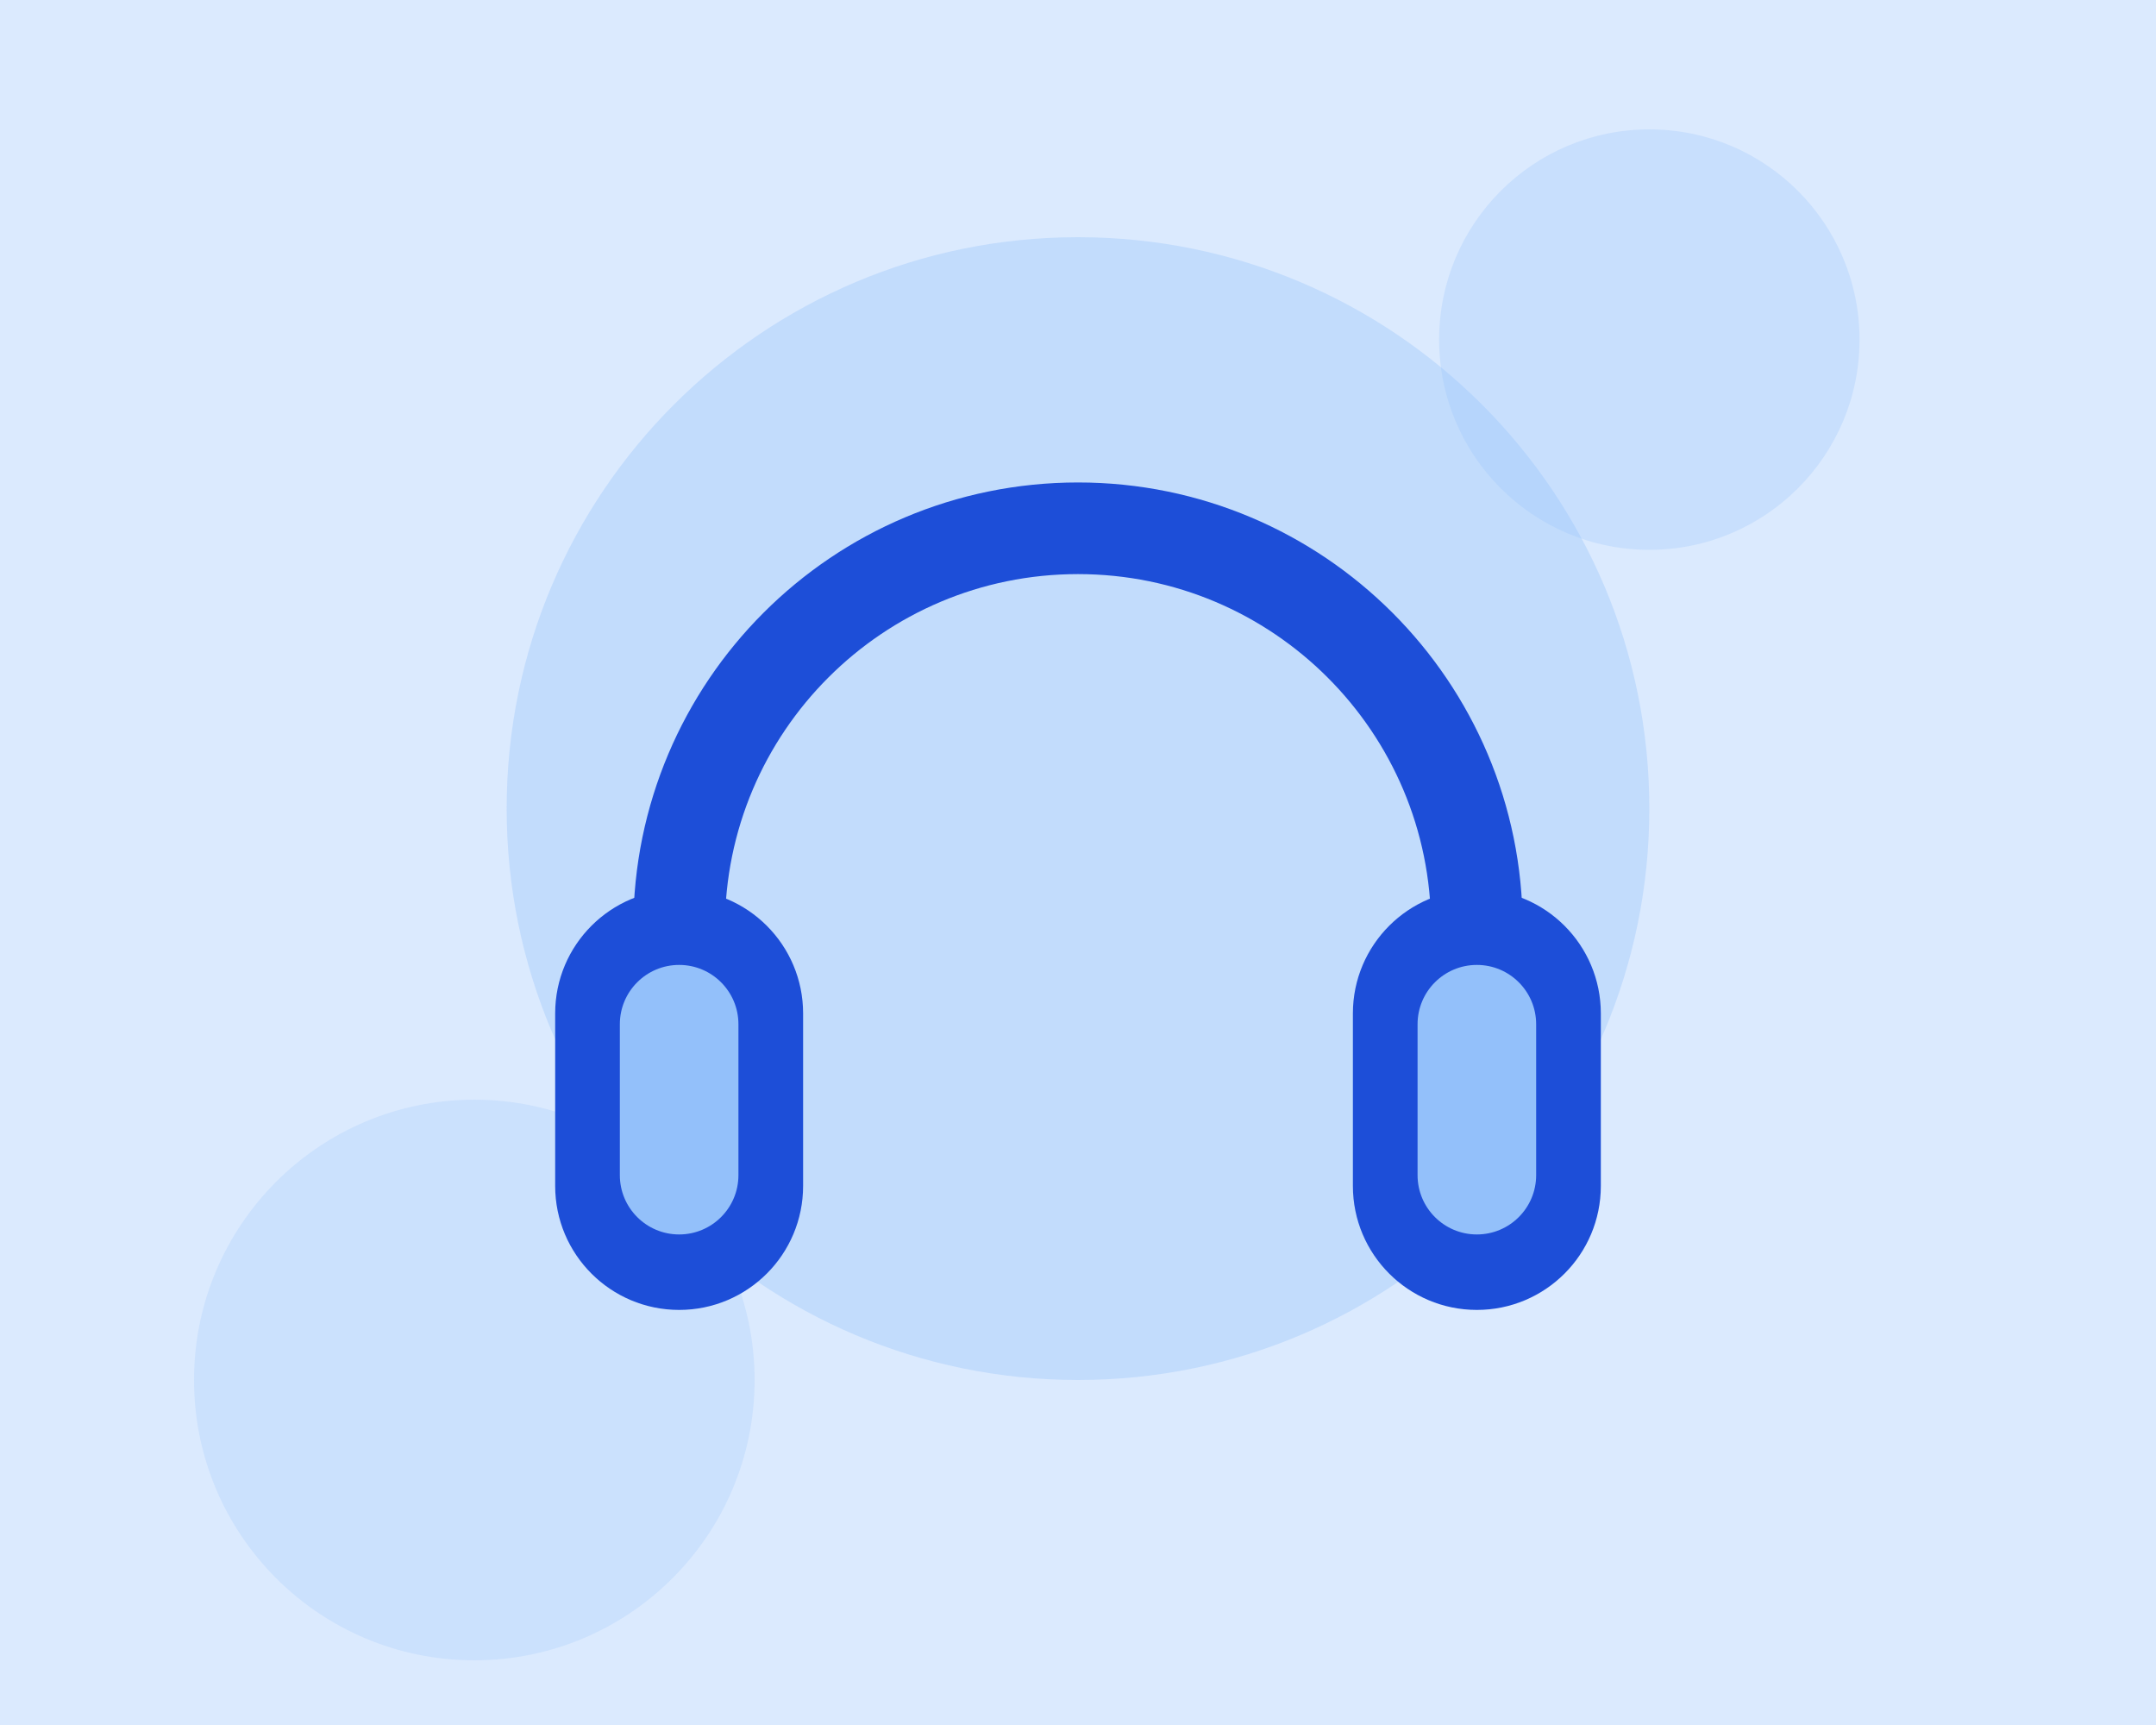
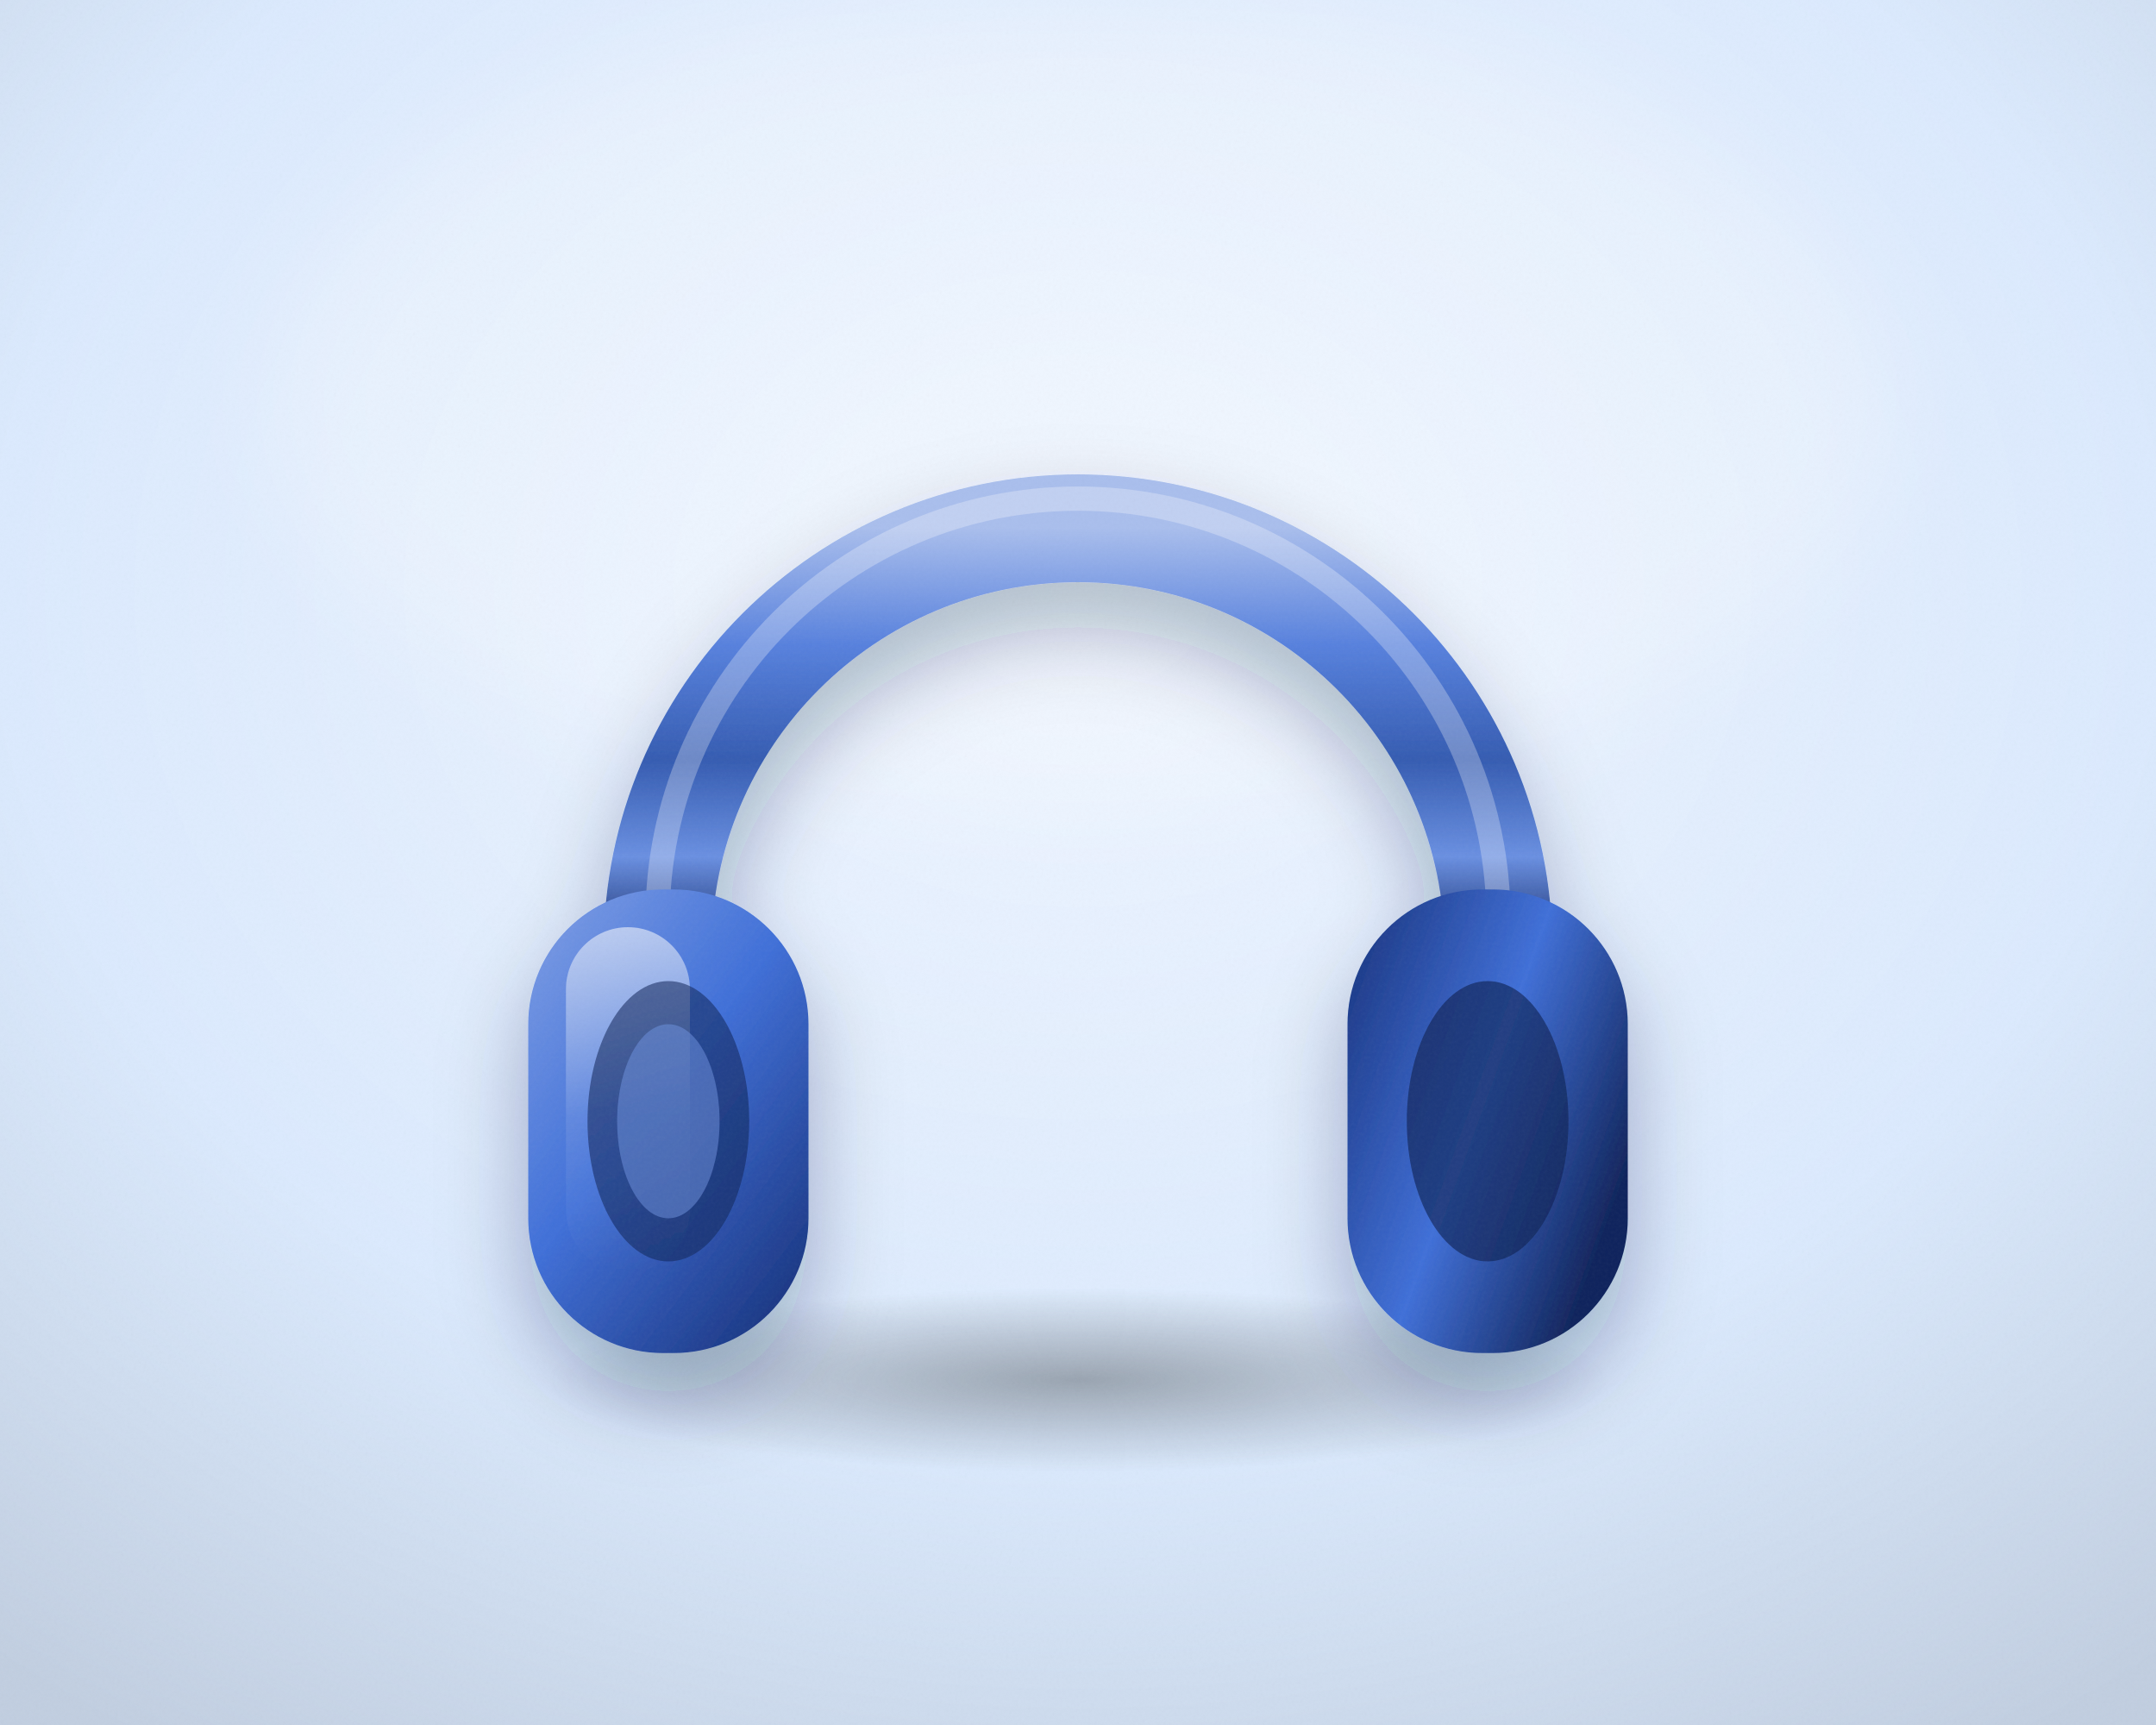
- <svg xmlns="http://www.w3.org/2000/svg" viewBox="0 0 800 640" width="800" height="640" role="img" aria-label="Electronics">
-   <rect width="800" height="640" fill="#dbeafe" />
-   <circle cx="400" cy="300" r="212" fill="#93c0fa" opacity="0.34" />
-   <circle cx="612" cy="126" r="78" fill="#93c0fa" opacity="0.26" />
-   <circle cx="176" cy="512" r="104" fill="#93c0fa" opacity="0.22" />
-   <path d="M252 344a148 148 0 0 1 296 0" fill="none" stroke="#1d4ed8" stroke-width="34" stroke-linecap="round" />
-   <rect x="206" y="330" width="92" height="156" rx="46" fill="#1d4ed8" />
-   <rect x="502" y="330" width="92" height="156" rx="46" fill="#1d4ed8" />
-   <rect x="230" y="358" width="44" height="100" rx="22" fill="#93c0fa" />
-   <rect x="526" y="358" width="44" height="100" rx="22" fill="#93c0fa" />
+ <svg xmlns="http://www.w3.org/2000/svg" viewBox="0 0 800 640" width="800" height="640" role="img" aria-label="Over-ear headphones on a studio backdrop">
+   <defs>
+     <radialGradient id="sweep" cx="50%" cy="34%" r="80%">
+       <stop offset="0" stop-color="#eff6ff" />
+       <stop offset="0.62" stop-color="#dbeafe" />
+       <stop offset="1" stop-color="#c1cee0" />
+     </radialGradient>
+     <linearGradient id="body" x1="0.1" y1="0" x2="0.9" y2="1">
+       <stop offset="0" stop-color="#799ae4" />
+       <stop offset="0.45" stop-color="#3f6fd8" />
+       <stop offset="1" stop-color="#16307a" />
+     </linearGradient>
+     <linearGradient id="bodyAlt" x1="0" y1="0" x2="1" y2="0.6">
+       <stop offset="0" stop-color="#16307a" />
+       <stop offset="0.55" stop-color="#3f6fd8" />
+       <stop offset="1" stop-color="#10245c" />
+     </linearGradient>
+     <linearGradient id="metal" x1="0" y1="0" x2="0" y2="1">
+       <stop offset="0" stop-color="#a9beed" />
+       <stop offset="0.28" stop-color="#5680dd" />
+       <stop offset="0.55" stop-color="#345bb1" />
+       <stop offset="0.78" stop-color="#698fe1" />
+       <stop offset="1" stop-color="#132968" />
+     </linearGradient>
+     <linearGradient id="gloss" x1="0" y1="0" x2="0" y2="1">
+       <stop offset="0" stop-color="#ffffff" stop-opacity="0.55" />
+       <stop offset="0.55" stop-color="#ffffff" stop-opacity="0.10" />
+       <stop offset="1" stop-color="#ffffff" stop-opacity="0" />
+     </linearGradient>
+     <radialGradient id="contact" cx="50%" cy="50%" r="50%">
+       <stop offset="0" stop-color="#3d4247" stop-opacity="0.42" />
+       <stop offset="1" stop-color="#3d4247" stop-opacity="0" />
+     </radialGradient>
+     <filter id="blur" x="-40%" y="-40%" width="180%" height="180%">
+       <feGaussianBlur stdDeviation="16" />
+     </filter>
+     <filter id="drop" x="-30%" y="-30%" width="170%" height="170%">
+       <feDropShadow dx="0" dy="16" stdDeviation="16" flood-color="#0b183d" flood-opacity="0.30" />
+     </filter>
+     <filter id="grain">
+       <feTurbulence type="fractalNoise" baseFrequency="0.85" numOctaves="3" stitchTiles="stitch" />
+       <feColorMatrix type="saturate" values="0" />
+     </filter>
+   </defs>
+   <rect width="800" height="640" fill="url(#sweep)" />
+   <ellipse cx="400" cy="150" rx="300" ry="150" fill="#ffffff" opacity="0.22" filter="url(#blur)" />
+   <ellipse cx="400" cy="512" rx="196" ry="34" fill="url(#contact)" />
+   <g filter="url(#drop)">
+     <path d="M244 352a156 156 0 0 1 312 0" fill="none" stroke="url(#metal)" stroke-width="40" stroke-linecap="round" />
+     <path d="M244 352a156 156 0 0 1 312 0" fill="none" stroke="#ffffff" stroke-opacity="0.28" stroke-width="9" stroke-linecap="round" transform="translate(0,-11)" />
+     <rect x="196" y="330" width="104" height="172" rx="50" fill="url(#body)" />
+     <rect x="500" y="330" width="104" height="172" rx="50" fill="url(#bodyAlt)" />
+     <rect x="210" y="344" width="46" height="128" rx="23" fill="url(#gloss)" />
+     <ellipse cx="248" cy="416" rx="30" ry="52" fill="#0f2255" opacity="0.55" />
+     <ellipse cx="552" cy="416" rx="30" ry="52" fill="#0f2255" opacity="0.65" />
+     <ellipse cx="248" cy="416" rx="19" ry="36" fill="#6f93e2" opacity="0.5" />
+   </g>
+   <rect width="800" height="640" filter="url(#grain)" opacity="0.05" />
</svg>
